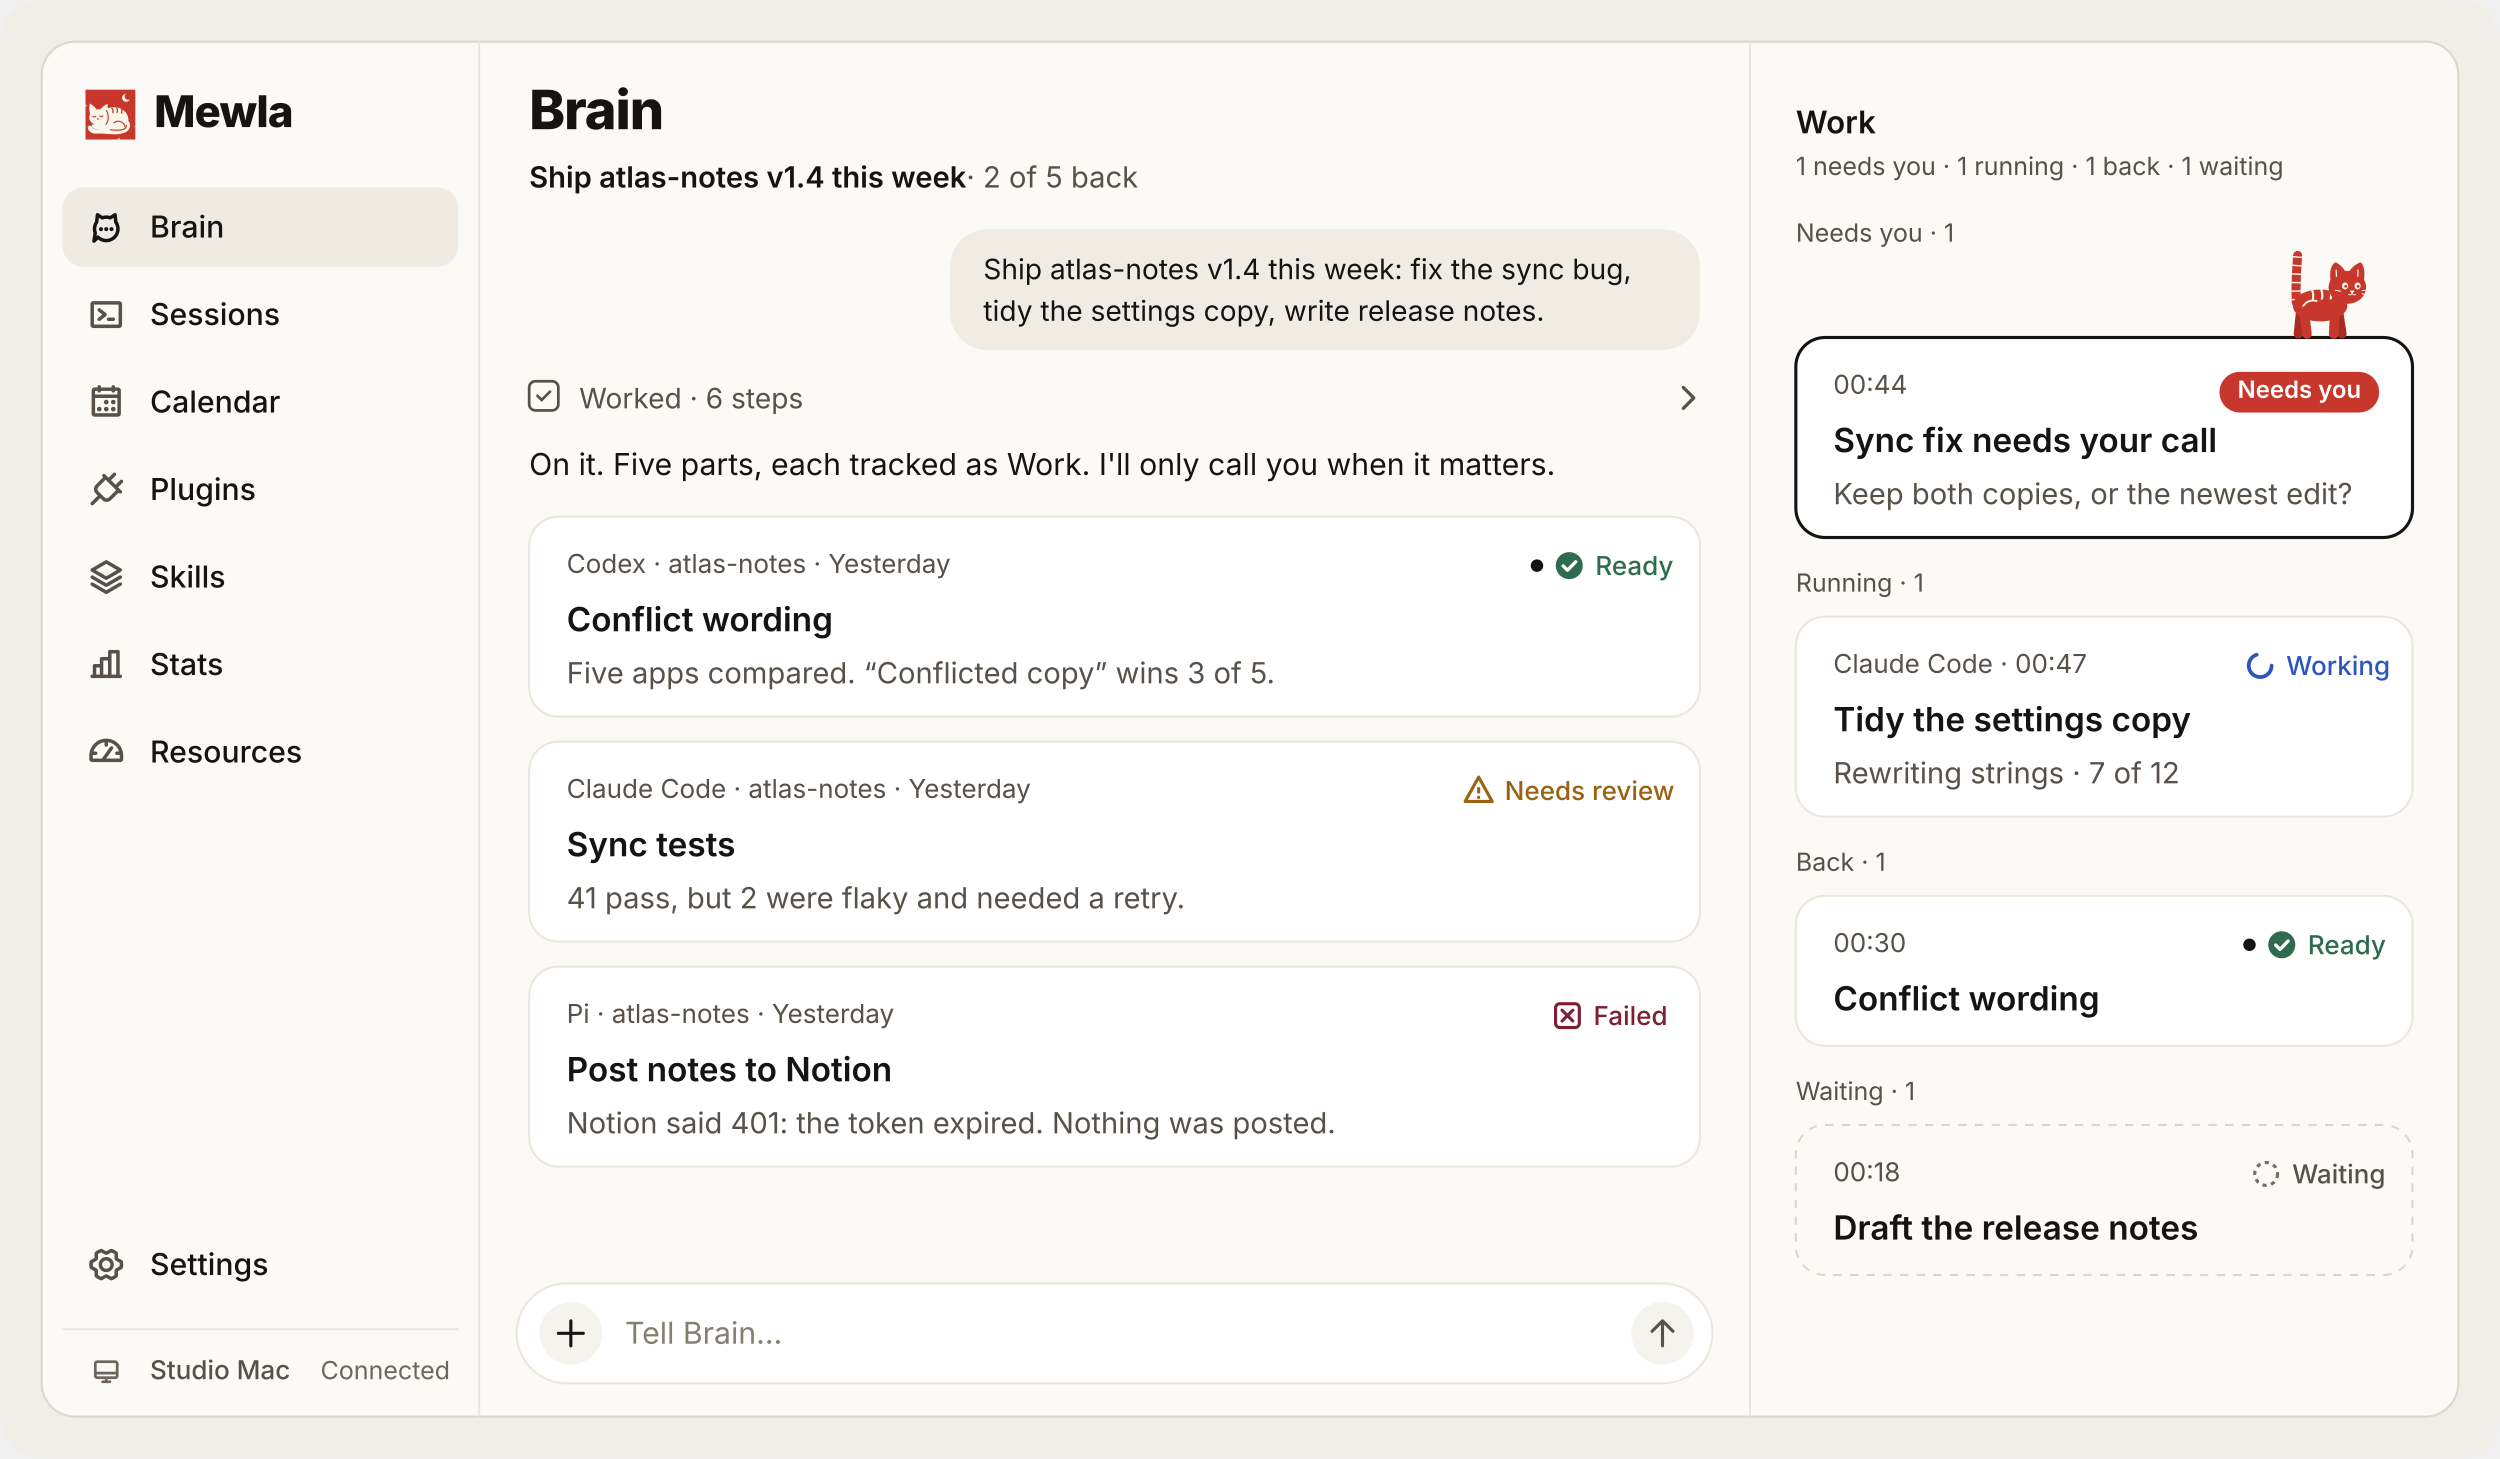
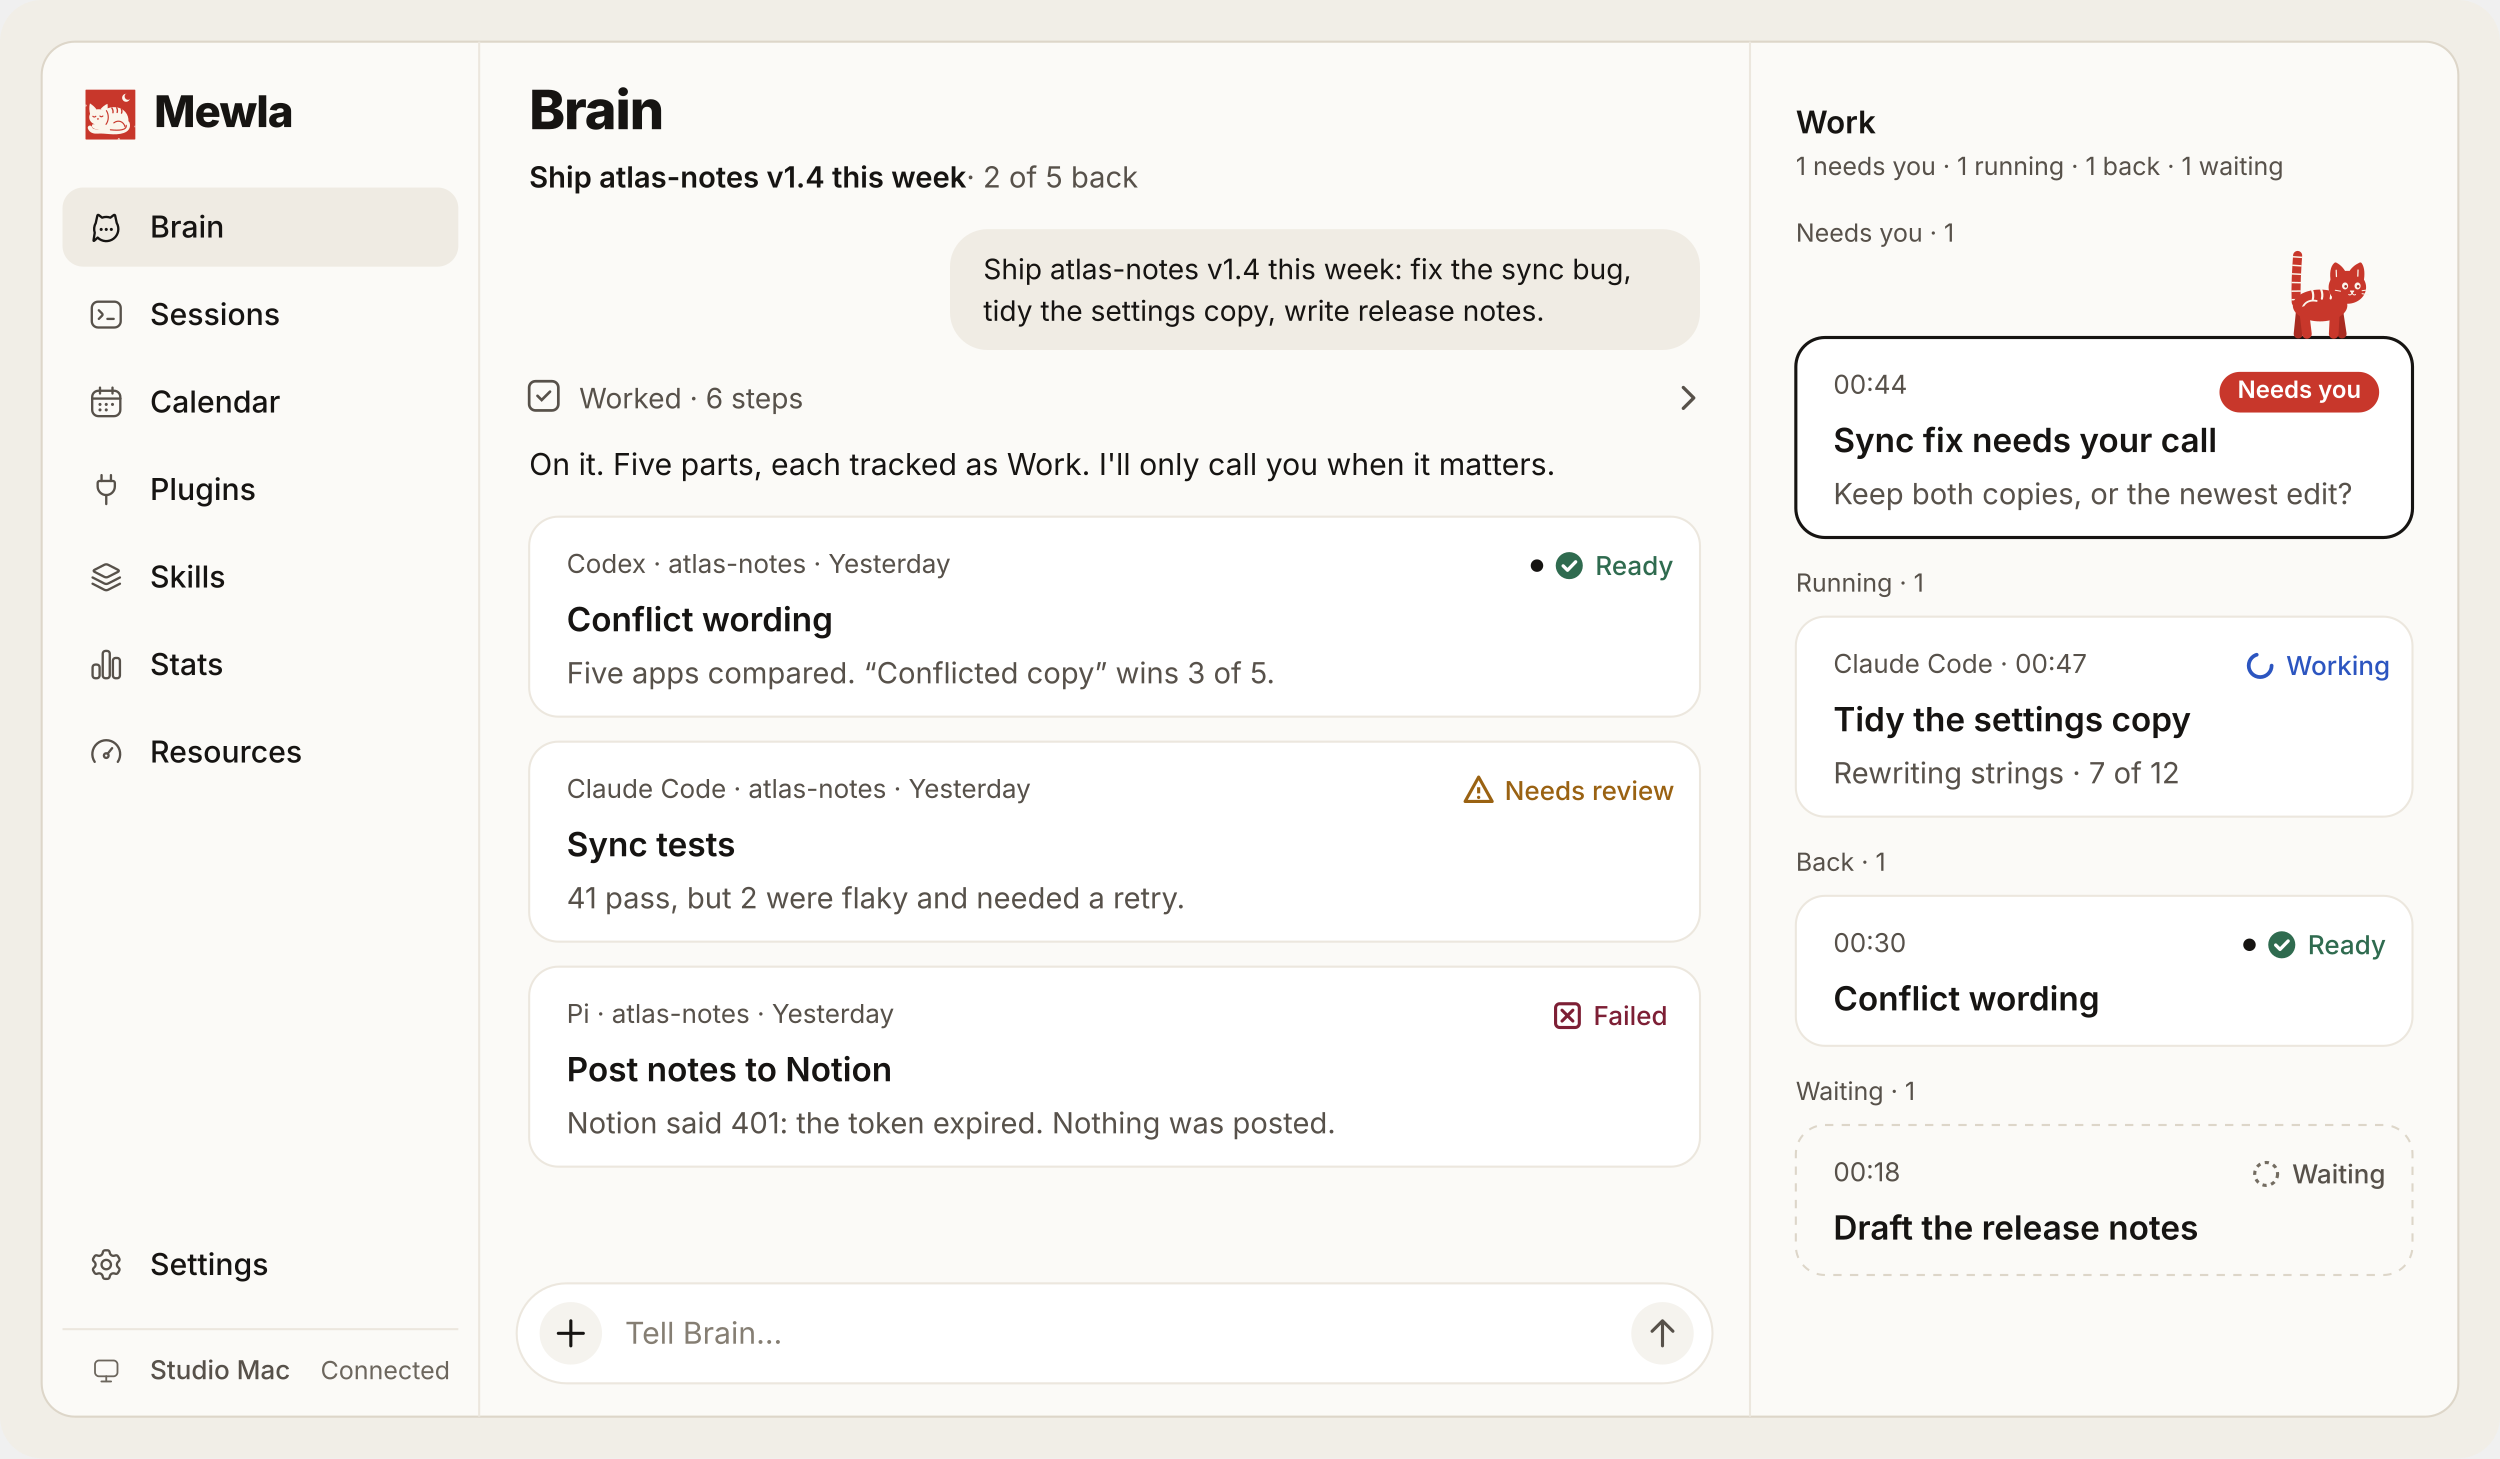
<svg xmlns="http://www.w3.org/2000/svg" class="bw" viewBox="0 0 1200 700" width="1200" height="700" role="img" aria-labelledby="bw-t bw-d" fill="none">
  <style>.bw text{font-family:Inter,ui-sans-serif,system-ui,-apple-system,"Segoe UI",Roboto,Helvetica,Arial,sans-serif;white-space:pre}.bw .m{font-family:"Maple Mono","JetBrains Mono",ui-monospace,SFMono-Regular,Menlo,Consolas,"Liberation Mono",monospace}.bw .d{font-family:"Bricolage Grotesque",Inter,ui-sans-serif,system-ui,-apple-system,"Segoe UI",Roboto,Helvetica,Arial,sans-serif;letter-spacing:-.02em}.bw .spin{transform-box:fill-box;transform-origin:center;animation:bw-spin 1.1s linear infinite}@keyframes bw-spin{to{transform:rotate(360deg)}}@media (prefers-reduced-motion:reduce){.bw .spin{animation:none}}</style>
  <rect width="1200" height="700" rx="20" fill="#F1EEE7" />
  <rect x="20" y="20" width="1160" height="660" rx="16" fill="#FBFAF7" stroke="#DDD6C9" stroke-width="1" />
  <path d="M230 20L230 680" stroke="#ECE7DE" stroke-width="1" />
  <svg x="40" y="42" width="26" height="26" viewBox="0 0 100 100">
    <path d="M 4 5.2 Q 4 4 5.2 4 L 94.8 4 Q 96 4 96 5.2 L 96 94.8 Q 96 96 94.8 96 L 5.2 96 Q 4 96 4 94.8 Z" fill="#c8372b" />
    <circle cx="79" cy="19" r="7.4" fill="#fbf6ec" />
    <circle cx="82.6" cy="16.4" r="6.4" fill="#c8372b" />
    <g fill="#fbf6ec">
      <path d="M 4 31 L 6.2 32.4 L 5.4 35 L 4 35.6 Z" />
      <path d="M 63 96 L 64.6 93.6 L 67.4 94.4 L 68 96 Z" />
      <path d="M 96 70 L 94.4 71.2 L 94.8 73.4 L 96 73.8 Z" />
    </g>
    <g transform="translate(44.6 77) scale(0.9)" fill="#fbf6ec" stroke-linecap="round" stroke-linejoin="round">
      <path d="M 41 -12 C 46 4 24 7.5 4 5.5 C -6 4.6 -14 4 -20 4.6 C -28 5.2 -34 3 -36 -3" fill="none" stroke="#fbf6ec" stroke-width="9" />
      <path d="M -14 2 C -26 1 -30 -12 -22 -24 C -14 -38 2 -47 18 -45 C 34 -43 44 -30 43 -16 C 42 -4 34 2 22 2 Z" />
      <path d="M -35.5 -30 C -37.5 -38 -38 -46 -36 -53 C -30 -49 -25.5 -45 -22.5 -40.5 Z" />
      <path d="M -14.5 -41 C -10 -46 -5.5 -50 0 -52 C 1 -46 0.5 -39 -2 -33 Z" />
      <ellipse cx="-19" cy="-25" rx="18.5" ry="16" transform="rotate(-6 -19 -25)" />
      <path d="M -31 -10 C -34 -4 -29 0 -21 0 C -15 0 -12 -3 -14 -7 C -17 -10 -26 -11 -31 -10 Z" />
      <g fill="none" stroke="#c8372b" stroke-width="2.4">
        <path d="M -2.2 -38 C 3 -30 3 -18 -3 -10" />
        <path d="M 36 -5 C 33 -16 22 -20 13 -13" />
        <path d="M 38.4 -8 C 40 2 24 3.2 6 1.2" />
        <path d="M -30 -26.5 Q -27 -23.6 -24 -26.5" />
        <path d="M -15.5 -27 Q -12.5 -24.1 -9.5 -27" />
      </g>
      <g fill="none" stroke="#c8372b" stroke-width="2.8">
        <path d="M 9 -43.4 C 11.2 -40 11.8 -37 11.2 -33.8" />
        <path d="M 18.8 -44 C 20.6 -40.6 20.8 -37.4 19.8 -34.4" />
        <path d="M 28.6 -41.4 C 29.8 -38.4 29.8 -35.6 28.8 -33" />
      </g>
      <path d="M -21.4 -21.6 L -17.8 -21.6 L -19.6 -19.5 Z" fill="#c8372b" stroke="#c8372b" stroke-width="0.8" />
    </g>
  </svg>
  <text x="74" y="61" font-size="21" fill="#161412" font-weight="800" class="d">Mewla</text>
  <rect x="30" y="90" width="190" height="38" rx="10" fill="#EFEBE3" />
-   <g transform="translate(42 100) scale(0.0703125)">
-     <path d="M100.6,64.8A80,80 0 0 1 155.4,64.8L188,44L193.5,94.1A80,80 0 0 1 71.4,196.6L44,224L52.8,167.4A80,80 0 0 1 62.5,94.1L68,44Z" fill="none" stroke="#161412" stroke-width="24" stroke-linecap="round" stroke-linejoin="round" />
-     <circle cx="92" cy="142" r="14" fill="#161412" />
-     <circle cx="128" cy="142" r="14" fill="#161412" />
-     <circle cx="164" cy="142" r="14" fill="#161412" />
+   <g transform="translate(42 100) scale(0.75)">
+     <path d="M9.35,5.97A7.75,7.75 0 0 1 14.65,5.97L16.63,4.43Q17.5,3.75 17.73,4.83L18.71,9.38A7.75,7.75 0 0 1 6.52,18.73L4.49,20.58Q3.75,21.25 3.9,20.26L4.63,15.64A7.75,7.75 0 0 1 5.29,9.38L6.27,4.83Q6.5,3.75 7.37,4.43Z" fill="none" stroke="#161412" stroke-width="1.5" stroke-linecap="round" stroke-linejoin="round" />
+     <path d="M7.75,13.5a1,1 0 1 0 2,0a1,1 0 1 0 -2,0Z" fill="#161412" fill-rule="evenodd" />
+     <path d="M11,13.5a1,1 0 1 0 2,0a1,1 0 1 0 -2,0Z" fill="#161412" fill-rule="evenodd" />
+     <path d="M14.25,13.5a1,1 0 1 0 2,0a1,1 0 1 0 -2,0Z" fill="#161412" fill-rule="evenodd" />
  </g>
  <text x="72" y="114" font-size="14.5" fill="#161412" font-weight="500">Brain</text>
-   <g transform="translate(42 142) scale(0.0703125)">
-     <path d="M72.5,150.63,100.79,128,72.5,105.37a12,12,0,1,1,15-18.74l40,32a12,12,0,0,1,0,18.74l-40,32a12,12,0,0,1-15-18.74ZM144,172h32a12,12,0,0,0,0-24H144a12,12,0,0,0,0,24ZM236,56V200a20,20,0,0,1-20,20H40a20,20,0,0,1-20-20V56A20,20,0,0,1,40,36H216A20,20,0,0,1,236,56Zm-24,4H44V196H212Z" fill="#57514A" />
+   <g transform="translate(42 142) scale(0.75)">
+     <path d="M6.75,3.75H17.25A4,4 0 0 1 21.25,7.75V16.25A4,4 0 0 1 17.25,20.25H6.75A4,4 0 0 1 2.75,16.25V7.75A4,4 0 0 1 6.75,3.75Z" fill="none" stroke="#57514A" stroke-width="1.5" stroke-linecap="round" stroke-linejoin="round" />
+     <path d="M7.25,9.25L9.29,11.29Q10,12 9.29,12.71L7.25,14.75" fill="none" stroke="#57514A" stroke-width="1.5" stroke-linecap="round" stroke-linejoin="round" />
+     <path d="M12.75,14.75H16.75" fill="none" stroke="#57514A" stroke-width="1.5" stroke-linecap="round" stroke-linejoin="round" />
  </g>
  <text x="72" y="156" font-size="14.5" fill="#161412" font-weight="500">Sessions</text>
-   <g transform="translate(42 184) scale(0.0703125)">
-     <path d="M208,28H188V24a12,12,0,0,0-24,0v4H92V24a12,12,0,0,0-24,0v4H48A20,20,0,0,0,28,48V208a20,20,0,0,0,20,20H208a20,20,0,0,0,20-20V48A20,20,0,0,0,208,28ZM68,52a12,12,0,0,0,24,0h72a12,12,0,0,0,24,0h16V76H52V52ZM52,204V100H204V204Zm92-76a16,16,0,1,1-16-16A16,16,0,0,1,144,128Zm48,0a16,16,0,1,1-16-16A16,16,0,0,1,192,128ZM96,176a16,16,0,1,1-16-16A16,16,0,0,1,96,176Zm48,0a16,16,0,1,1-16-16A16,16,0,0,1,144,176Zm48,0a16,16,0,1,1-16-16A16,16,0,0,1,192,176Z" fill="#57514A" />
+   <g transform="translate(42 184) scale(0.75)">
+     <path d="M7,4.75H17A4,4 0 0 1 21,8.75V17A4,4 0 0 1 17,21H7A4,4 0 0 1 3,17V8.75A4,4 0 0 1 7,4.75Z" fill="none" stroke="#57514A" stroke-width="1.5" stroke-linecap="round" stroke-linejoin="round" />
+     <path d="M3,9.75H21" fill="none" stroke="#57514A" stroke-width="1.5" stroke-linecap="round" stroke-linejoin="round" />
+     <path d="M8,2.75V6.5" fill="none" stroke="#57514A" stroke-width="1.5" stroke-linecap="round" stroke-linejoin="round" />
+     <path d="M16,2.75V6.5" fill="none" stroke="#57514A" stroke-width="1.5" stroke-linecap="round" stroke-linejoin="round" />
+     <path d="M7,13.5a1,1 0 1 0 2,0a1,1 0 1 0 -2,0Z" fill="#57514A" fill-rule="evenodd" />
+     <path d="M11,13.5a1,1 0 1 0 2,0a1,1 0 1 0 -2,0Z" fill="#57514A" fill-rule="evenodd" />
+     <path d="M15,13.5a1,1 0 1 0 2,0a1,1 0 1 0 -2,0Z" fill="#57514A" fill-rule="evenodd" />
+     <path d="M7,17a1,1 0 1 0 2,0a1,1 0 1 0 -2,0Z" fill="#57514A" fill-rule="evenodd" />
+     <path d="M11,17a1,1 0 1 0 2,0a1,1 0 1 0 -2,0Z" fill="#57514A" fill-rule="evenodd" />
  </g>
  <text x="72" y="198" font-size="14.5" fill="#161412" font-weight="500">Calendar</text>
-   <g transform="translate(42 226) scale(0.0703125)">
-     <path d="M240.49,63.51a12,12,0,0,0-17,0L192,95,161,64l31.52-31.51a12,12,0,0,0-17-17L144,47,120.49,23.51a12,12,0,1,0-17,17L107,44,56.89,94.14a44,44,0,0,0,0,62.23l12.88,12.88L23.51,215.51a12,12,0,0,0,17,17l46.26-46.26,12.88,12.88a44,44,0,0,0,62.23,0L212,149l3.51,3.52a12,12,0,0,0,17-17L209,112l31.52-31.51A12,12,0,0,0,240.49,63.51Zm-95.6,118.63a20,20,0,0,1-28.29,0L73.86,139.4a20,20,0,0,1,0-28.29L124,61l71,71Z" fill="#57514A" />
+   <g transform="translate(42 226) scale(0.75)">
+     <path d="M9,2.75V6.5" fill="none" stroke="#57514A" stroke-width="1.5" stroke-linecap="round" stroke-linejoin="round" />
+     <path d="M15,2.75V6.5" fill="none" stroke="#57514A" stroke-width="1.5" stroke-linecap="round" stroke-linejoin="round" />
+     <path d="M7.75,6.5h8.5a1.25,1.25 0 0 1 1.25,1.25V10a5.5,5.5 0 0 1 -11,0V7.75a1.25,1.25 0 0 1 1.25,-1.25Z" fill="none" stroke="#57514A" stroke-width="1.5" stroke-linecap="round" stroke-linejoin="round" />
+     <path d="M12,15.5V21.25" fill="none" stroke="#57514A" stroke-width="1.5" stroke-linecap="round" stroke-linejoin="round" />
  </g>
  <text x="72" y="240" font-size="14.5" fill="#161412" font-weight="500">Plugins</text>
-   <g transform="translate(42 268) scale(0.0703125)">
-     <path d="M234.36,170A12,12,0,0,1,230,186.37l-96,56a12,12,0,0,1-12.1,0l-96-56a12,12,0,0,1,12.09-20.74l90,52.48L218,165.63A12,12,0,0,1,234.36,170ZM218,117.63,128,170.11,38.05,117.63A12,12,0,0,0,26,138.37l96,56a12,12,0,0,0,12.1,0l96-56A12,12,0,0,0,218,117.63ZM20,80a12,12,0,0,1,6-10.37l96-56a12.06,12.06,0,0,1,12.1,0l96,56a12,12,0,0,1,0,20.74l-96,56a12,12,0,0,1-12.1,0l-96-56A12,12,0,0,1,20,80Zm35.82,0L128,122.11,200.18,80,128,37.89Z" fill="#57514A" />
+   <g transform="translate(42 268) scale(0.75)">
+     <path d="M13.33,4.19L19.42,7.31Q20.75,8 19.42,8.69L13.33,11.81Q12,12.5 10.67,11.81L4.58,8.69Q3.25,8 4.58,7.31L10.67,4.19Q12,3.5 13.33,4.19Z" fill="none" stroke="#57514A" stroke-width="1.5" stroke-linecap="round" stroke-linejoin="round" />
+     <path d="M3.25,12.25L10.67,16.06Q12,16.75 13.33,16.06L20.75,12.25" fill="none" stroke="#57514A" stroke-width="1.5" stroke-linecap="round" stroke-linejoin="round" />
+     <path d="M3.25,16.25L10.67,20.06Q12,20.75 13.33,20.06L20.75,16.25" fill="none" stroke="#57514A" stroke-width="1.5" stroke-linecap="round" stroke-linejoin="round" />
  </g>
  <text x="72" y="282" font-size="14.5" fill="#161412" font-weight="500">Skills</text>
-   <g transform="translate(42 310) scale(0.0703125)">
-     <path d="M224,196h-4V40a12,12,0,0,0-12-12H152a12,12,0,0,0-12,12V76H96A12,12,0,0,0,84,88v36H48a12,12,0,0,0-12,12v60H32a12,12,0,0,0,0,24H224a12,12,0,0,0,0-24ZM164,52h32V196H164Zm-56,48h32v96H108ZM60,148H84v48H60Z" fill="#57514A" />
+   <g transform="translate(42 310) scale(0.75)">
+     <path d="M5,12H6A1.75,1.75 0 0 1 7.75,13.75V19A1.75,1.75 0 0 1 6,20.75H5A1.75,1.75 0 0 1 3.25,19V13.75A1.75,1.75 0 0 1 5,12Z" fill="none" stroke="#57514A" stroke-width="1.5" stroke-linecap="round" stroke-linejoin="round" />
+     <path d="M11.5,3.25H12.5A1.75,1.75 0 0 1 14.25,5V19A1.75,1.75 0 0 1 12.5,20.75H11.5A1.75,1.75 0 0 1 9.75,19V5A1.75,1.75 0 0 1 11.5,3.25Z" fill="none" stroke="#57514A" stroke-width="1.5" stroke-linecap="round" stroke-linejoin="round" />
+     <path d="M18,7.75H19A1.75,1.75 0 0 1 20.75,9.5V19A1.75,1.75 0 0 1 19,20.75H18A1.75,1.75 0 0 1 16.25,19V9.5A1.75,1.75 0 0 1 18,7.75Z" fill="none" stroke="#57514A" stroke-width="1.5" stroke-linecap="round" stroke-linejoin="round" />
  </g>
  <text x="72" y="324" font-size="14.5" fill="#161412" font-weight="500">Stats</text>
-   <g transform="translate(42 352) scale(0.0703125)">
-     <path d="M209.88,69.83A115.19,115.19,0,0,0,128,36h-.41C63.85,36.22,12,88.76,12,153.13V176a20,20,0,0,0,20,20H224a20,20,0,0,0,20-20V152A115.25,115.25,0,0,0,209.88,69.83ZM220,172H127.32l46.44-65A12,12,0,1,0,154.24,93L97.82,172H36V153.13c0-1.72,0-3.43.14-5.13H56a12,12,0,0,0,0-24H40.62c10.91-33.39,40-58.52,75.38-63.21V80a12,12,0,0,0,24,0V60.8A92,92,0,0,1,215.66,124H200a12,12,0,0,0,0,24h19.9c.06,1.33.1,2.66.1,4Z" fill="#57514A" />
+   <g transform="translate(42 352) scale(0.75)">
+     <path d="M4.6,18.25A8.9,8.9 0 1 1 19.4,18.25" fill="none" stroke="#57514A" stroke-width="1.5" stroke-linecap="round" stroke-linejoin="round" />
+     <path d="M12.9,13.05L15.75,9.5" fill="none" stroke="#57514A" stroke-width="1.5" stroke-linecap="round" stroke-linejoin="round" />
+     <path d="M10.5,14.25a1.5,1.5 0 1 0 3,0a1.5,1.5 0 1 0 -3,0Z" fill="none" stroke="#57514A" stroke-width="1.5" stroke-linecap="round" stroke-linejoin="round" />
  </g>
  <text x="72" y="366" font-size="14.5" fill="#161412" font-weight="500">Resources</text>
-   <g transform="translate(42 598) scale(0.0703125)">
-     <path d="M128,76a52,52,0,1,0,52,52A52.06,52.06,0,0,0,128,76Zm0,80a28,28,0,1,1,28-28A28,28,0,0,1,128,156Zm113.86-49.57A12,12,0,0,0,236,98.34L208.21,82.49l-.11-31.31a12,12,0,0,0-4.25-9.12,116,116,0,0,0-38-21.41,12,12,0,0,0-9.68.89L128,37.27,99.83,21.53a12,12,0,0,0-9.7-.9,116.06,116.06,0,0,0-38,21.47,12,12,0,0,0-4.24,9.1l-.14,31.34L20,98.35a12,12,0,0,0-5.85,8.11,110.7,110.7,0,0,0,0,43.11A12,12,0,0,0,20,157.66l27.82,15.85.11,31.31a12,12,0,0,0,4.25,9.12,116,116,0,0,0,38,21.41,12,12,0,0,0,9.68-.89L128,218.73l28.14,15.74a12,12,0,0,0,9.7.9,116.06,116.06,0,0,0,38-21.47,12,12,0,0,0,4.24-9.1l.14-31.34,27.81-15.81a12,12,0,0,0,5.85-8.11A110.7,110.7,0,0,0,241.86,106.43Zm-22.63,33.18-26.88,15.28a11.94,11.94,0,0,0-4.55,4.59c-.54,1-1.11,1.93-1.7,2.88a12,12,0,0,0-1.83,6.31L184.13,199a91.83,91.83,0,0,1-21.07,11.87l-27.15-15.19a12,12,0,0,0-5.86-1.53h-.29c-1.14,0-2.3,0-3.44,0a12.08,12.08,0,0,0-6.14,1.51L93,210.82A92.27,92.27,0,0,1,71.88,199l-.11-30.24a12,12,0,0,0-1.83-6.32c-.58-.94-1.16-1.91-1.7-2.88A11.92,11.92,0,0,0,63.7,155L36.8,139.63a86.53,86.53,0,0,1,0-23.24l26.88-15.28a12,12,0,0,0,4.55-4.58c.54-1,1.11-1.94,1.7-2.89a12,12,0,0,0,1.83-6.31L71.87,57A91.83,91.83,0,0,1,92.94,45.17l27.15,15.19a11.92,11.92,0,0,0,6.15,1.52c1.14,0,2.3,0,3.44,0a12.08,12.08,0,0,0,6.14-1.51L163,45.18A92.27,92.27,0,0,1,184.12,57l.11,30.24a12,12,0,0,0,1.83,6.32c.58.94,1.16,1.91,1.7,2.88A11.92,11.92,0,0,0,192.3,101l26.9,15.33A86.53,86.53,0,0,1,219.23,139.61Z" fill="#57514A" />
+   <g transform="translate(42 598) scale(0.75)">
+     <path d="M9.78,4.28L9.81,4.13Q10.06,2.85 11.36,2.85L12.64,2.85Q13.94,2.85 14.19,4.13L14.22,4.28Q14.47,5.56 15.41,6.1L15.41,6.1Q16.34,6.64 17.57,6.22L17.72,6.17Q18.95,5.74 19.6,6.87L20.24,7.98Q20.89,9.11 19.91,9.96L19.8,10.07Q18.82,10.92 18.82,12L18.82,12Q18.82,13.08 19.8,13.93L19.91,14.04Q20.89,14.89 20.24,16.02L19.6,17.13Q18.95,18.26 17.72,17.83L17.57,17.78Q16.34,17.36 15.41,17.9L15.41,17.9Q14.47,18.44 14.22,19.72L14.19,19.87Q13.94,21.15 12.64,21.15L11.36,21.15Q10.06,21.15 9.81,19.87L9.78,19.72Q9.53,18.44 8.59,17.9L8.59,17.9Q7.66,17.36 6.43,17.78L6.28,17.83Q5.05,18.26 4.4,17.13L3.76,16.02Q3.11,14.89 4.09,14.04L4.2,13.93Q5.18,13.08 5.18,12L5.18,12Q5.18,10.92 4.2,10.07L4.09,9.96Q3.11,9.11 3.76,7.98L4.4,6.87Q5.05,5.74 6.28,6.17L6.43,6.22Q7.66,6.64 8.59,6.1L8.59,6.1Q9.53,5.56 9.78,4.28Z" fill="none" stroke="#57514A" stroke-width="1.5" stroke-linecap="round" stroke-linejoin="round" />
+     <path d="M9,12a3,3 0 1 0 6,0a3,3 0 1 0 -6,0Z" fill="none" stroke="#57514A" stroke-width="1.5" stroke-linecap="round" stroke-linejoin="round" />
  </g>
  <text x="72" y="612" font-size="14.5" fill="#161412" font-weight="500">Settings</text>
  <path d="M30 638L220 638" stroke="#ECE7DE" stroke-width="1" />
-   <g transform="translate(44 651) scale(0.0546875)">
-     <path d="M208,36H48A28,28,0,0,0,20,64V172a28,28,0,0,0,28,28h68v12H96a12,12,0,0,0,0,24h64a12,12,0,0,0,0-24H140V200h68a28,28,0,0,0,28-28V64A28,28,0,0,0,208,36ZM48,60H208a4,4,0,0,1,4,4v72H44V64A4,4,0,0,1,48,60ZM208,176H48a4,4,0,0,1-4-4V160H212v12A4,4,0,0,1,208,176Z" fill="#6C665D" />
+   <g transform="translate(44 651) scale(0.583333)">
+     <path d="M6,3.5H18A3.25,3.25 0 0 1 21.25,6.75V13.25A3.25,3.25 0 0 1 18,16.5H6A3.25,3.25 0 0 1 2.75,13.25V6.75A3.25,3.25 0 0 1 6,3.5Z" fill="none" stroke="#6C665D" stroke-width="1.5" stroke-linecap="round" stroke-linejoin="round" />
+     <path d="M12,16.5V20.5" fill="none" stroke="#6C665D" stroke-width="1.5" stroke-linecap="round" stroke-linejoin="round" />
+     <path d="M8,20.75H16" fill="none" stroke="#6C665D" stroke-width="1.5" stroke-linecap="round" stroke-linejoin="round" />
  </g>
  <text x="72" y="662" font-size="12.5" fill="#57514A" font-weight="500">Studio Mac</text>
  <text x="216" y="662" font-size="12" fill="#6C665D" text-anchor="end">Connected</text>
  <path d="M840 20L840 680" stroke="#ECE7DE" stroke-width="1" />
  <text x="862" y="64" font-size="15" fill="#161412" font-weight="600">Work</text>
  <text x="862" y="84" font-size="12" fill="#57514A">1 needs you · 1 running · 1 back · 1 waiting</text>
  <text x="862" y="116" font-size="12" fill="#57514A">Needs you · 1</text>
  <rect x="862" y="162" width="296" height="96" rx="14" fill="#FFFFFF" stroke="#161412" stroke-width="1.5" />
  <text x="880" y="189" font-size="12.5" fill="#57514A">00:44</text>
  <rect x="1065.35" y="178.5" width="76.65" height="19.5" rx="9.75" fill="#C8372B" />
  <text x="1103.67" y="191" font-size="11.5" fill="#FFFFFF" font-weight="600" text-anchor="middle">Needs you</text>
  <text x="880" y="217" font-size="16" fill="#161412" font-weight="600">Sync fix needs your call</text>
  <text x="880" y="242" font-size="14" fill="#57514A">Keep both copies, or the newest edit?</text>
  <svg x="1082" y="117.182" width="60" height="45.818" viewBox="-58 -80 110 84">
    <g>
      <line x1="16.00" y1="-23.00" x2="19.32" y2="-1.00" stroke="#A92B21" stroke-width="8" stroke-linecap="round" />
      <line x1="-17.00" y1="-23.00" x2="-19.21" y2="-1.00" stroke="#A92B21" stroke-width="8" stroke-linecap="round" />
      <path d="M -21.00 -29.00 C -21.53 -44.11 -20.66 -57.08 -19.75 -70.01" fill="none" stroke="#C8372B" stroke-width="8" stroke-linecap="round" />
      <path d="M -21.00 -29.00 C -21.53 -44.11 -20.66 -57.08 -19.75 -70.01" fill="none" stroke="#FBF6EC" stroke-width="8.4" stroke-dasharray="1.3 6.2" stroke-dashoffset="-9" />
      <g transform="translate(0.00 -26.00) rotate(0.0) scale(1 1.000)">
        <ellipse cx="0" cy="0" rx="24" ry="14" fill="#C8372B" />
        <path d="M -7 -13.4 q 1.6 4 0.6 8" fill="none" stroke="#FBF6EC" stroke-width="1.9" stroke-linecap="round" />
        <path d="M 1 -14 q 1.6 4 0.6 8" fill="none" stroke="#FBF6EC" stroke-width="1.9" stroke-linecap="round" />
        <path d="M 9 -13.2 q 1.3 3.6 0.3 7" fill="none" stroke="#FBF6EC" stroke-width="1.9" stroke-linecap="round" />
        <g opacity="1">
          <path d="M -15 9 C -18 1 -12 -6 -3 -4" fill="none" stroke="#FBF6EC" stroke-width="1.6" stroke-linecap="round" />
        </g>
      </g>
      <line x1="-14.00" y1="-21.00" x2="-11.59" y2="-1.00" stroke="#C8372B" stroke-width="8.5" stroke-linecap="round" />
      <line x1="13.00" y1="-21.00" x2="12.00" y2="-1.00" stroke="#C8372B" stroke-width="8.5" stroke-linecap="round" />
      <g transform="translate(24.00 -42.00) rotate(0.0)">
        <path d="M -13 -5 C -14.4 -12 -13.4 -18 -10.4 -20.4 C -6.4 -18.4 -3.4 -14.6 -2 -11 Z" transform="rotate(0.0 -8 -9)" fill="#C8372B" stroke="#C8372B" stroke-width="3" stroke-linejoin="round" />
        <path d="M 2 -11.6 C 4 -15.6 7.4 -18.6 11.4 -20.4 C 13.8 -17 14 -11 12.8 -5 Z" transform="rotate(0.0 7 -9)" fill="#C8372B" stroke="#C8372B" stroke-width="3" stroke-linejoin="round" />
        <ellipse cx="0" cy="0" rx="16.5" ry="14.5" fill="#C8372B" />
        <g opacity="1">
          <path d="M -9.6 -9.5 L -9.8 -15" fill="none" stroke="#FBF6EC" stroke-width="1.1" stroke-linecap="round" />
          <path d="M 9.2 -9.8 L 9.4 -15.2" fill="none" stroke="#FBF6EC" stroke-width="1.1" stroke-linecap="round" />
        </g>
        <path d="M 13 3 L 18.6 2.2" fill="none" stroke="#FBF6EC" stroke-width="0.9" stroke-linecap="round" />
        <path d="M 13 5.6 L 18.4 6.6" fill="none" stroke="#FBF6EC" stroke-width="0.9" stroke-linecap="round" />
        <path d="M -6 3.4 L -10.6 2.6" fill="none" stroke="#FBF6EC" stroke-width="0.9" stroke-linecap="round" />
        <ellipse cx="-2" cy="-1.2" rx="2.7" ry="3.1" fill="#FBF6EC" />
        <circle cx="-1.5" cy="-0.8" r="1.2" fill="#A92B21" />
        <ellipse cx="9" cy="-1.2" rx="2.7" ry="3.1" fill="#FBF6EC" />
        <circle cx="9.5" cy="-0.8" r="1.2" fill="#A92B21" />
        <path d="M 2.6 3.2 L 5.8 3.2 L 4.2 5.2 Z" fill="#FBF6EC" stroke="#FBF6EC" stroke-width="0.7" stroke-linejoin="round" />
        <path d="M 4.2 5.2 Q 2.8 7.4 1.2 6.4" fill="none" stroke="#FBF6EC" stroke-width="0.9" stroke-linecap="round" />
        <path d="M 4.2 5.2 Q 5.6 7.4 7.2 6.4" fill="none" stroke="#FBF6EC" stroke-width="0.9" stroke-linecap="round" />
      </g>
    </g>
  </svg>
  <text x="862" y="284" font-size="12" fill="#57514A">Running · 1</text>
  <rect x="862" y="296" width="296" height="96" rx="14" fill="#FFFFFF" stroke="#ECE7DE" stroke-width="1" />
  <text x="880" y="323" font-size="12.5" fill="#57514A">Claude Code · 00:47</text>
  <circle cx="1084.88" cy="319.5" r="5.5" fill="none" stroke="#2C55C0" stroke-width="1.8" class="spin" stroke-dasharray="24.19 34.56" stroke-linecap="round" />
  <text x="1097.38" y="324" font-size="12.5" fill="#2C55C0" font-weight="500">Working</text>
  <text x="880" y="351" font-size="16" fill="#161412" font-weight="600">Tidy the settings copy</text>
  <text x="880" y="376" font-size="14" fill="#57514A">Rewriting strings · 7 of 12</text>
  <text x="862" y="418" font-size="12" fill="#57514A">Back · 1</text>
  <rect x="862" y="430" width="296" height="72" rx="14" fill="#FFFFFF" stroke="#ECE7DE" stroke-width="1" />
  <text x="880" y="457" font-size="12.5" fill="#57514A">00:30</text>
  <circle cx="1095.25" cy="453.5" r="6.5" fill="#2F6B4F" />
  <path d="M1092.33 453.63l2.08 2.08l3.9 -4.03" fill="none" stroke="#FFFFFF" stroke-width="1.6" stroke-linecap="round" stroke-linejoin="round" />
  <text x="1107.75" y="458" font-size="12.5" fill="#2F6B4F" font-weight="500">Ready</text>
  <circle cx="1079.75" cy="453.5" r="3" fill="#161412" />
  <text x="880" y="485" font-size="16" fill="#161412" font-weight="600">Conflict wording</text>
  <text x="862" y="528" font-size="12" fill="#57514A">Waiting · 1</text>
  <rect x="862" y="540" width="296" height="72" rx="14" fill="#FBFAF7" stroke="#DDD6C9" stroke-width="1" stroke-dasharray="4 4" />
  <text x="880" y="567" font-size="12.5" fill="#57514A">00:18</text>
  <circle cx="1087.75" cy="563.5" r="5.5" fill="none" stroke="#736C61" stroke-width="1.5" stroke-dasharray="2 2.2" />
  <text x="1100.25" y="568" font-size="12.5" fill="#57514A" font-weight="500">Waiting</text>
  <text x="880" y="595" font-size="16" fill="#161412" font-weight="600">Draft the release notes</text>
  <text x="254" y="62" font-size="26" fill="#161412" font-weight="800" class="d">Brain</text>
  <text x="254" y="90" font-size="14" fill="#161412" font-weight="600">Ship atlas-notes v1.4 this week<tspan font-weight="400" fill="#57514A"> · 2 of 5 back</tspan>
  </text>
  <rect x="456" y="110" width="360" height="58" rx="18" fill="#F0ECE4" />
  <text x="472" y="134" font-size="13.5" fill="#161412">Ship atlas-notes v1.4 this week: fix the sync bug,</text>
  <text x="472" y="154" font-size="13.5" fill="#161412">tidy the settings copy, write release notes.</text>
  <rect x="254" y="183" width="14" height="14" rx="3" fill="none" stroke="#57514A" stroke-width="1.3" />
  <path d="M258 190l2 2 4-4" fill="none" stroke="#57514A" stroke-width="1.3" stroke-linecap="round" />
  <text x="278" y="196" font-size="13.5" fill="#57514A">Worked · 6 steps</text>
  <path d="M808 186l5 5l-5 5" fill="none" stroke="#57514A" stroke-width="1.6" stroke-linecap="round" stroke-linejoin="round" />
  <text x="254" y="228" font-size="14.5" fill="#161412">On it. Five parts, each tracked as Work. I'll only call you when it matters.</text>
  <rect x="254" y="248" width="562" height="96" rx="14" fill="#FFFFFF" stroke="#ECE7DE" stroke-width="1" />
  <text x="272" y="275" font-size="12.5" fill="#57514A">Codex · atlas-notes · Yesterday</text>
  <circle cx="753.25" cy="271.5" r="6.5" fill="#2F6B4F" />
  <path d="M750.325 271.63l2.08 2.08l3.9 -4.03" fill="none" stroke="#FFFFFF" stroke-width="1.6" stroke-linecap="round" stroke-linejoin="round" />
  <text x="765.75" y="276" font-size="12.5" fill="#2F6B4F" font-weight="500">Ready</text>
  <circle cx="737.75" cy="271.5" r="3" fill="#161412" />
  <text x="272" y="303" font-size="16" fill="#161412" font-weight="600">Conflict wording</text>
  <text x="272" y="328" font-size="14" fill="#57514A">Five apps compared. “Conflicted copy” wins 3 of 5.</text>
  <rect x="254" y="356" width="562" height="96" rx="14" fill="#FFFFFF" stroke="#ECE7DE" stroke-width="1" />
  <text x="272" y="383" font-size="12.5" fill="#57514A">Claude Code · atlas-notes · Yesterday</text>
  <path d="M709.75 373L716.25 384.7H703.25Z" fill="none" stroke="#9A6212" stroke-width="1.5" stroke-linejoin="round" />
  <path d="M709.75 377.875L709.75 380.8" stroke="#9A6212" stroke-width="1.5" />
  <circle cx="709.75" cy="382.75" r="0.8" fill="#9A6212" />
  <text x="722.25" y="384" font-size="12.5" fill="#9A6212" font-weight="500">Needs review</text>
  <text x="272" y="411" font-size="16" fill="#161412" font-weight="600">Sync tests</text>
  <text x="272" y="436" font-size="14" fill="#57514A">41 pass, but 2 were flaky and needed a retry.</text>
  <rect x="254" y="464" width="562" height="96" rx="14" fill="#FFFFFF" stroke="#ECE7DE" stroke-width="1" />
  <text x="272" y="491" font-size="12.5" fill="#57514A">Pi · atlas-notes · Yesterday</text>
  <rect x="746.675" y="481.8" width="11.4" height="11.4" rx="2" fill="none" stroke="#7D1F35" stroke-width="1.5" />
  <path d="M749.775 484.9L754.975 490.1M754.975 484.9L749.775 490.1" fill="none" stroke="#7D1F35" stroke-width="1.5" stroke-linecap="round" />
  <text x="764.875" y="492" font-size="12.5" fill="#7D1F35" font-weight="500">Failed</text>
  <text x="272" y="519" font-size="16" fill="#161412" font-weight="600">Post notes to Notion</text>
  <text x="272" y="544" font-size="14" fill="#57514A">Notion said 401: the token expired. Nothing was posted.</text>
  <rect x="248" y="616" width="574" height="48" rx="24" fill="#FFFFFF" stroke="#ECE7DE" stroke-width="1" />
  <circle cx="274" cy="640" r="15" fill="#F5F3EE" />
  <path d="M274 634v12M268 640h12" fill="none" stroke="#161412" stroke-width="1.5" stroke-linecap="round" />
  <text x="300" y="645" font-size="14.5" fill="#857E73">Tell Brain…</text>
  <circle cx="798" cy="640" r="15" fill="#F5F3EE" />
  <path d="M798 646v-12M793 639l5-5 5 5" fill="none" stroke="#57514A" stroke-width="1.5" stroke-linecap="round" stroke-linejoin="round" />
</svg>
